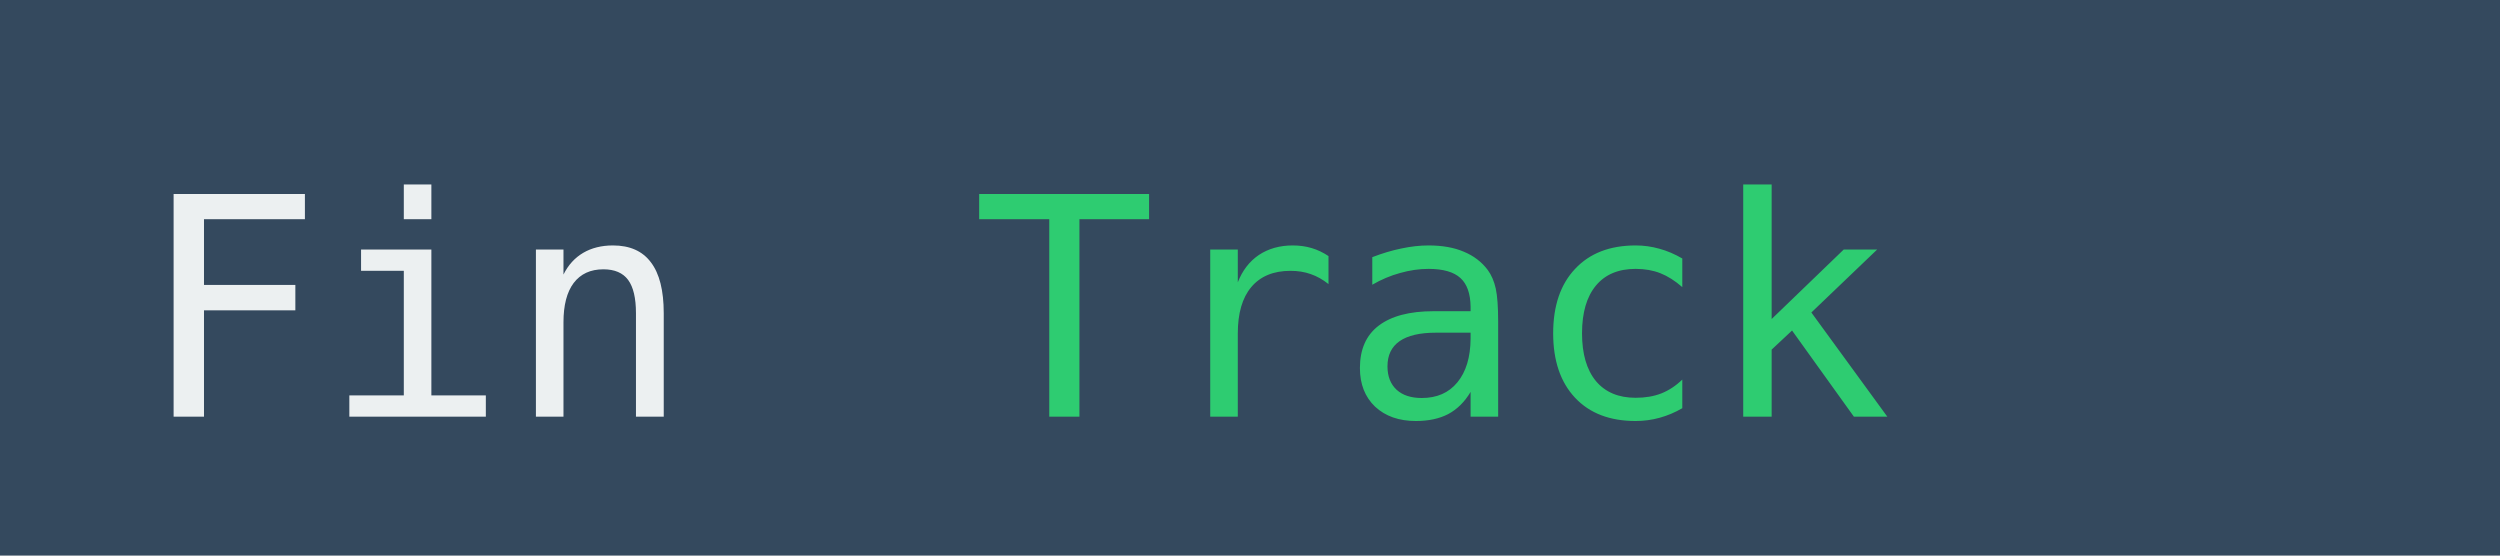
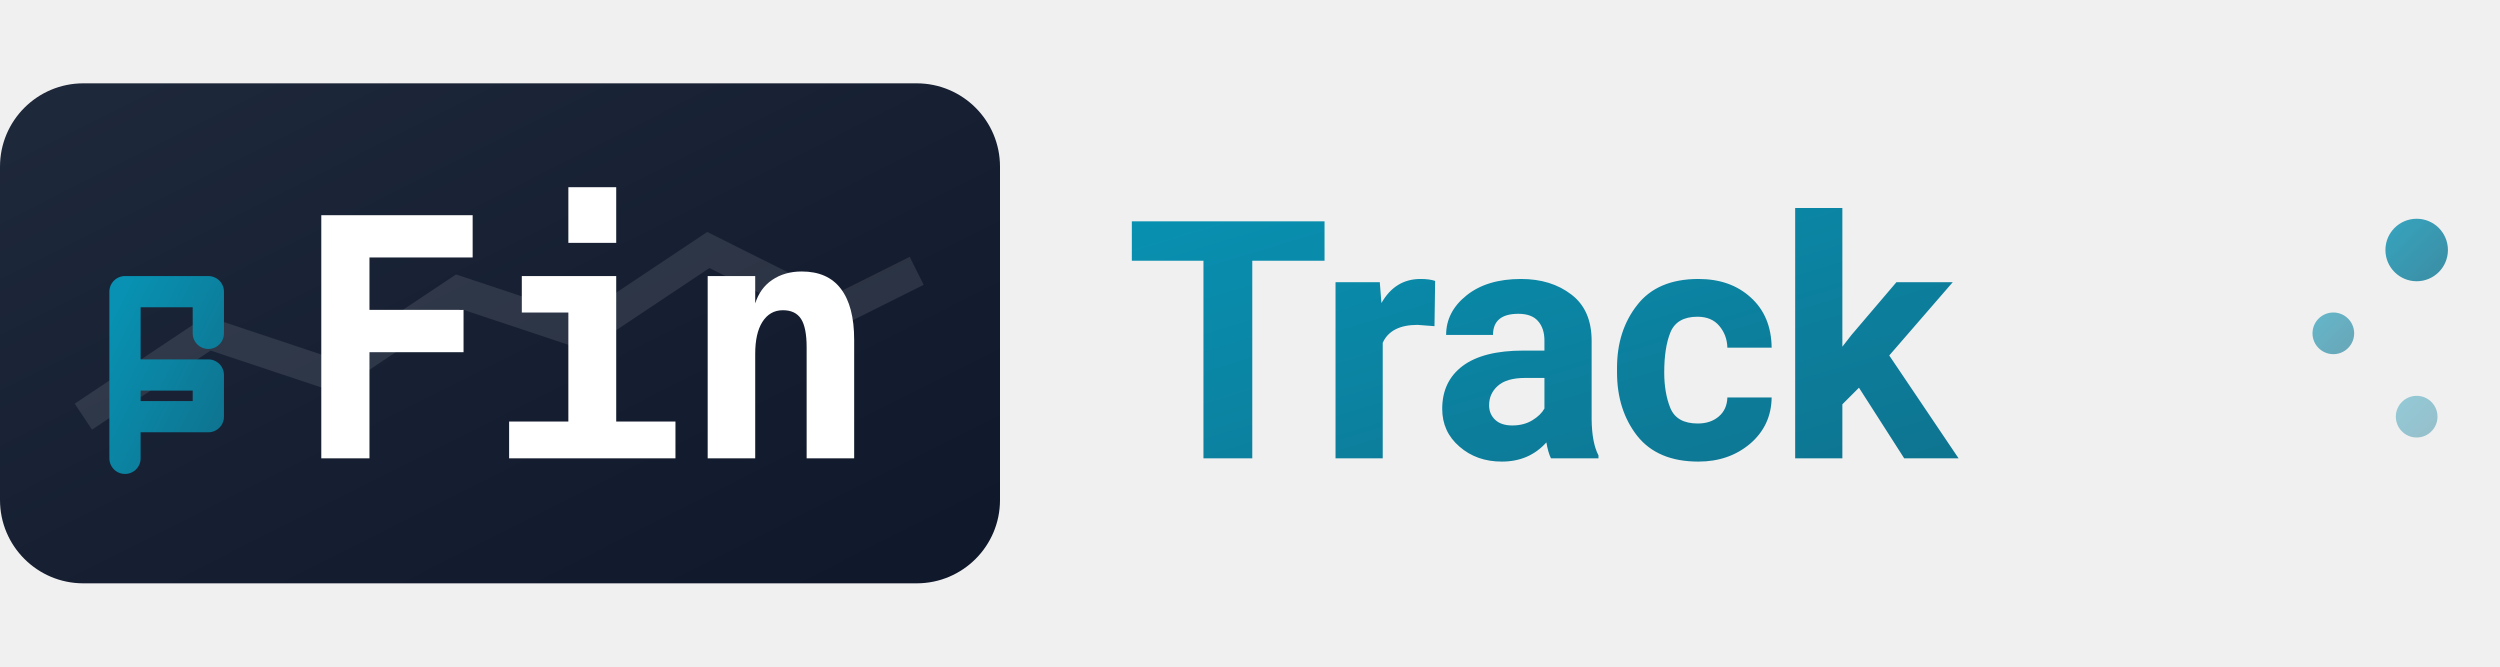
- <svg xmlns="http://www.w3.org/2000/svg" width="180" height="40" viewBox="0 0 180 40" fill="none">
-   <rect width="180" height="40" fill="#34495e" />
-   <text x="10" y="30" font-family="monospace" font-size="22" fill="#ecf0f1">Fin</text>
-   <text x="70" y="30" font-family="monospace" font-size="22" fill="#2ecc71">Track</text>
+ <svg xmlns="http://www.w3.org/2000/svg" width="120" height="32" viewBox="0 0 120 32" fill="none">
+   <defs>
+     <linearGradient id="logoGradient" x1="0" y1="0" x2="100%" y2="100%">
+       <stop offset="0%" style="stop-color:#1e293b" />
+       <stop offset="100%" style="stop-color:#0f172a" />
+     </linearGradient>
+     <linearGradient id="accentGradient" x1="0" y1="0" x2="100%" y2="100%">
+       <stop offset="0%" style="stop-color:#0891b2" />
+       <stop offset="100%" style="stop-color:#0e7490" />
+     </linearGradient>
+   </defs>
+   <rect x="0" y="4" width="48" height="24" rx="4" fill="url(#logoGradient)" />
+   <path d="M4 20 L10 16 L16 18 L22 14 L28 16 L34 12 L40 15 L44 13" stroke="rgba(255,255,255,0.1)" stroke-width="1.5" fill="none" />
+   <path d="M6 14 v8 M6 18 h4 M6 14 h4 M10 14 v2 M6 20 h4 M10 18 v2" stroke="url(#accentGradient)" stroke-width="1.5" stroke-linecap="round" fill="none" />
+   <text x="14" y="22" font-family="ui-monospace, SFMono-Regular, Menlo, Monaco, Consolas, monospace" font-size="16" fill="white" font-weight="600" letter-spacing="-0.02em">Fin</text>
+   <text x="54" y="22" font-family="ui-sans-serif, system-ui, -apple-system, BlinkMacSystemFont, Segoe UI, Roboto, Arial, sans-serif" font-size="16" fill="url(#accentGradient)" font-weight="700" letter-spacing="-0.01em">Track</text>
+   <circle cx="116" cy="12" r="1.5" fill="url(#accentGradient)" opacity="0.8" />
+   <circle cx="112" cy="16" r="1" fill="url(#accentGradient)" opacity="0.6" />
+   <circle cx="116" cy="20" r="1" fill="url(#accentGradient)" opacity="0.4" />
</svg>
